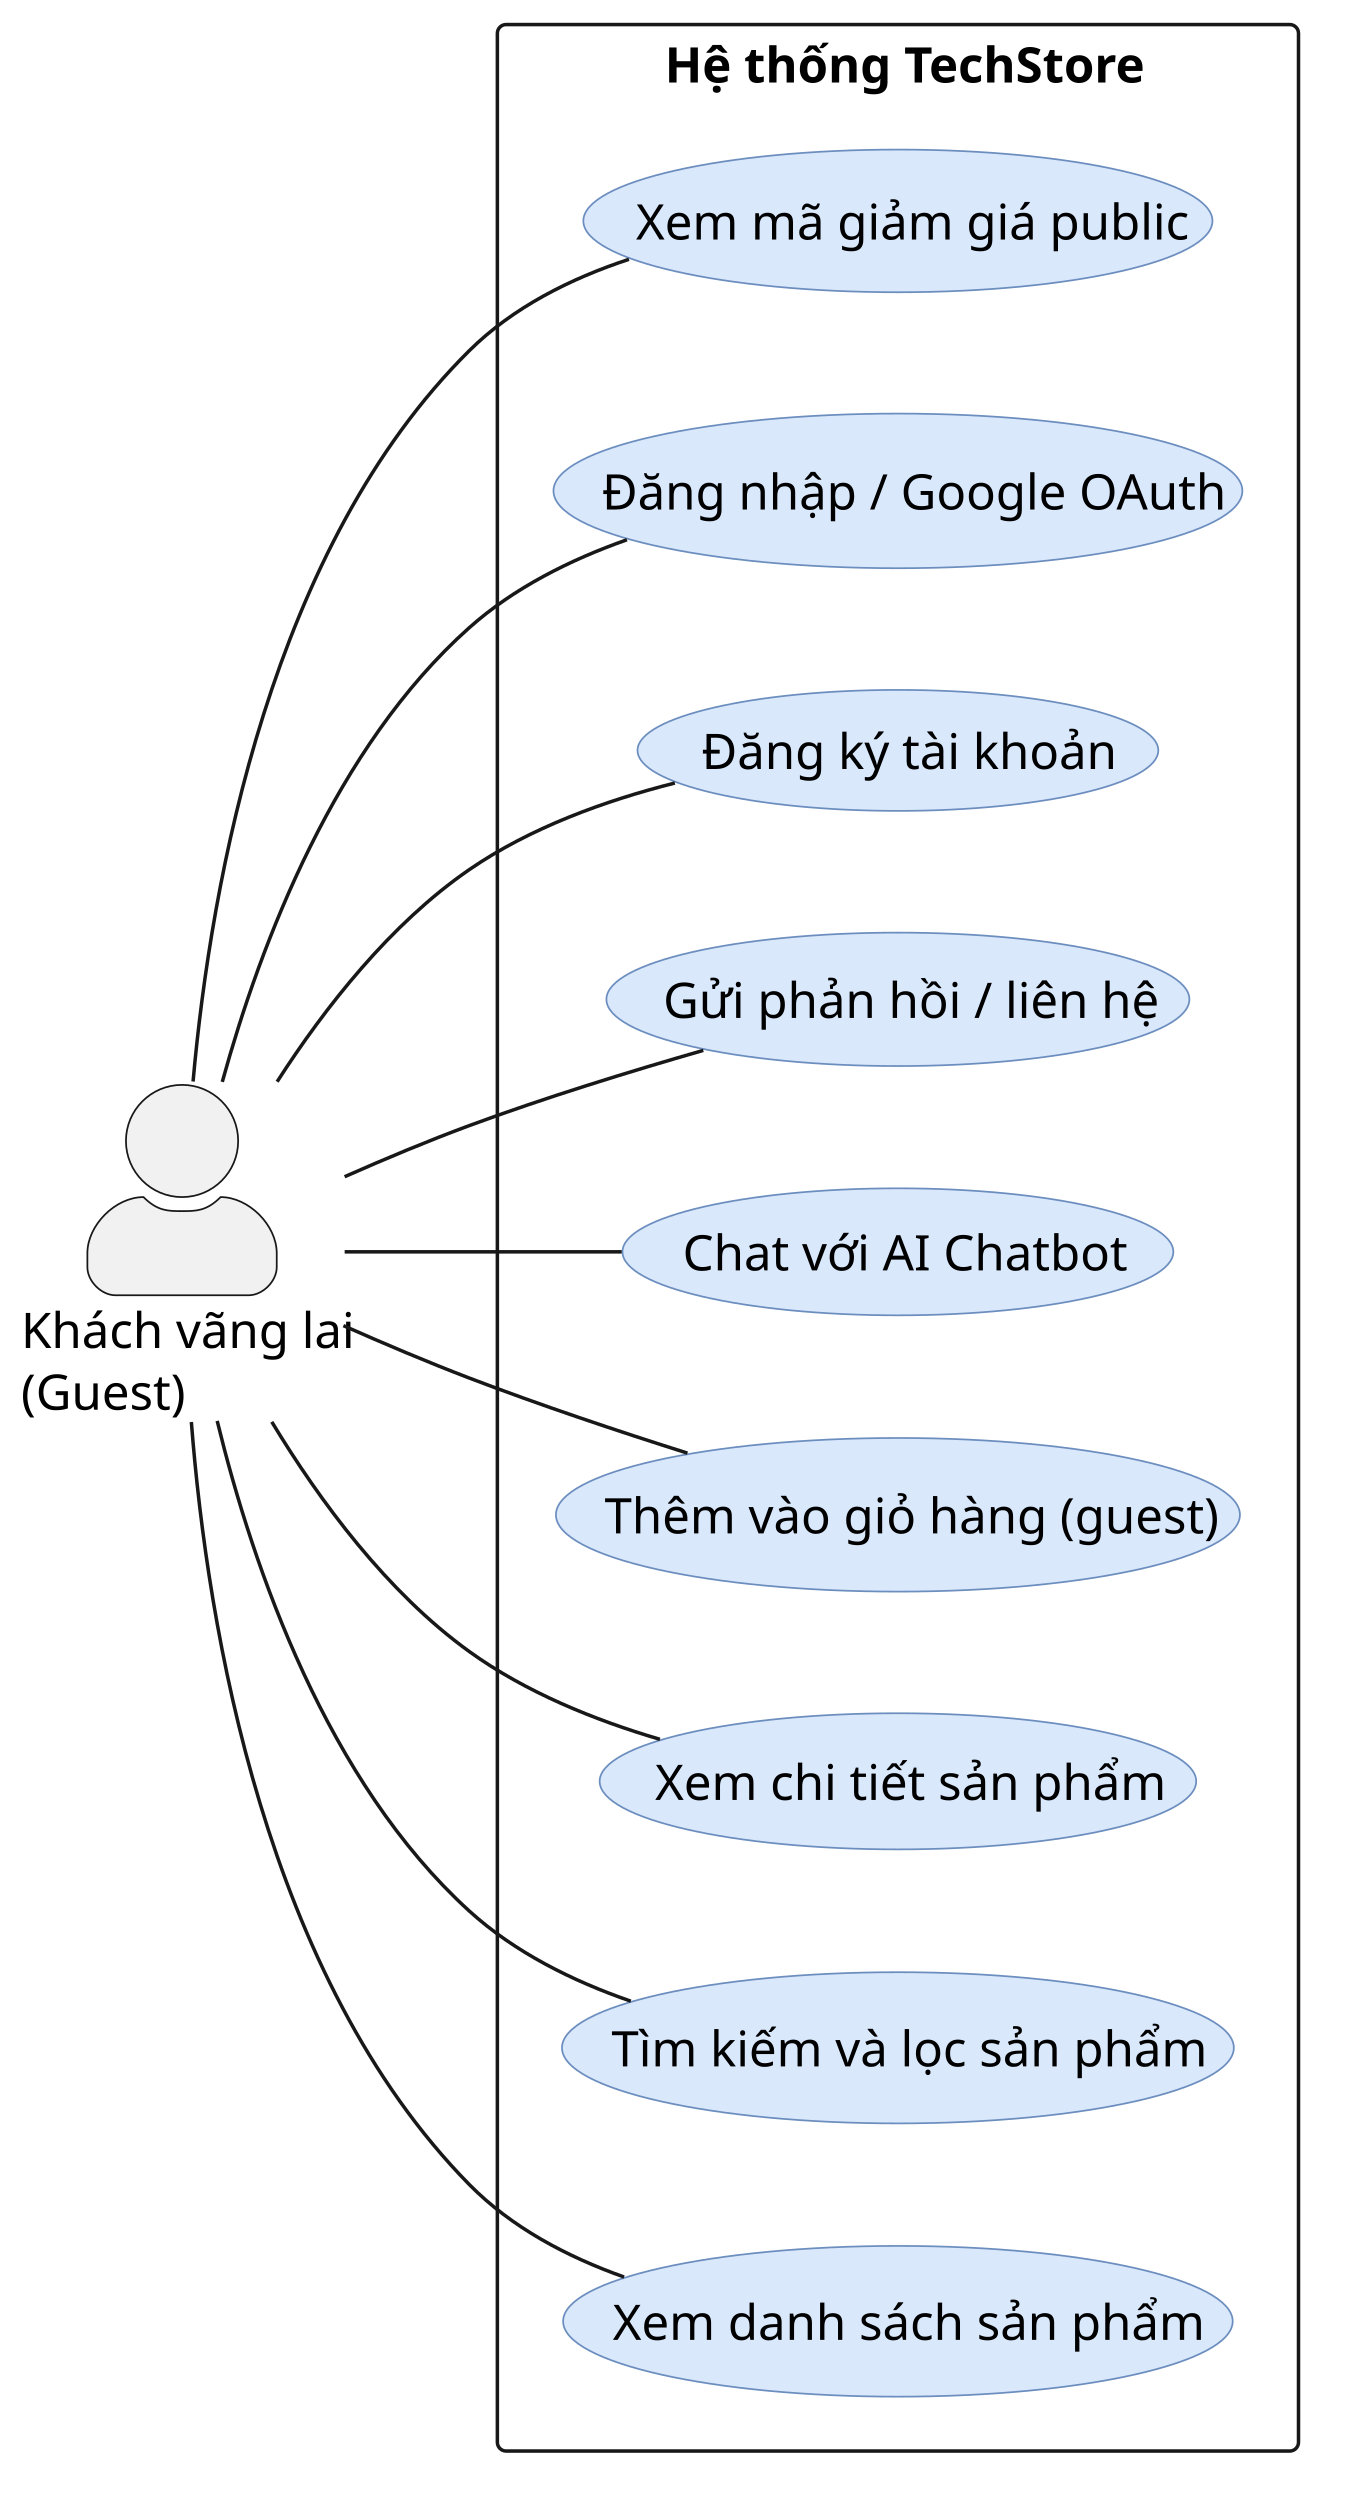
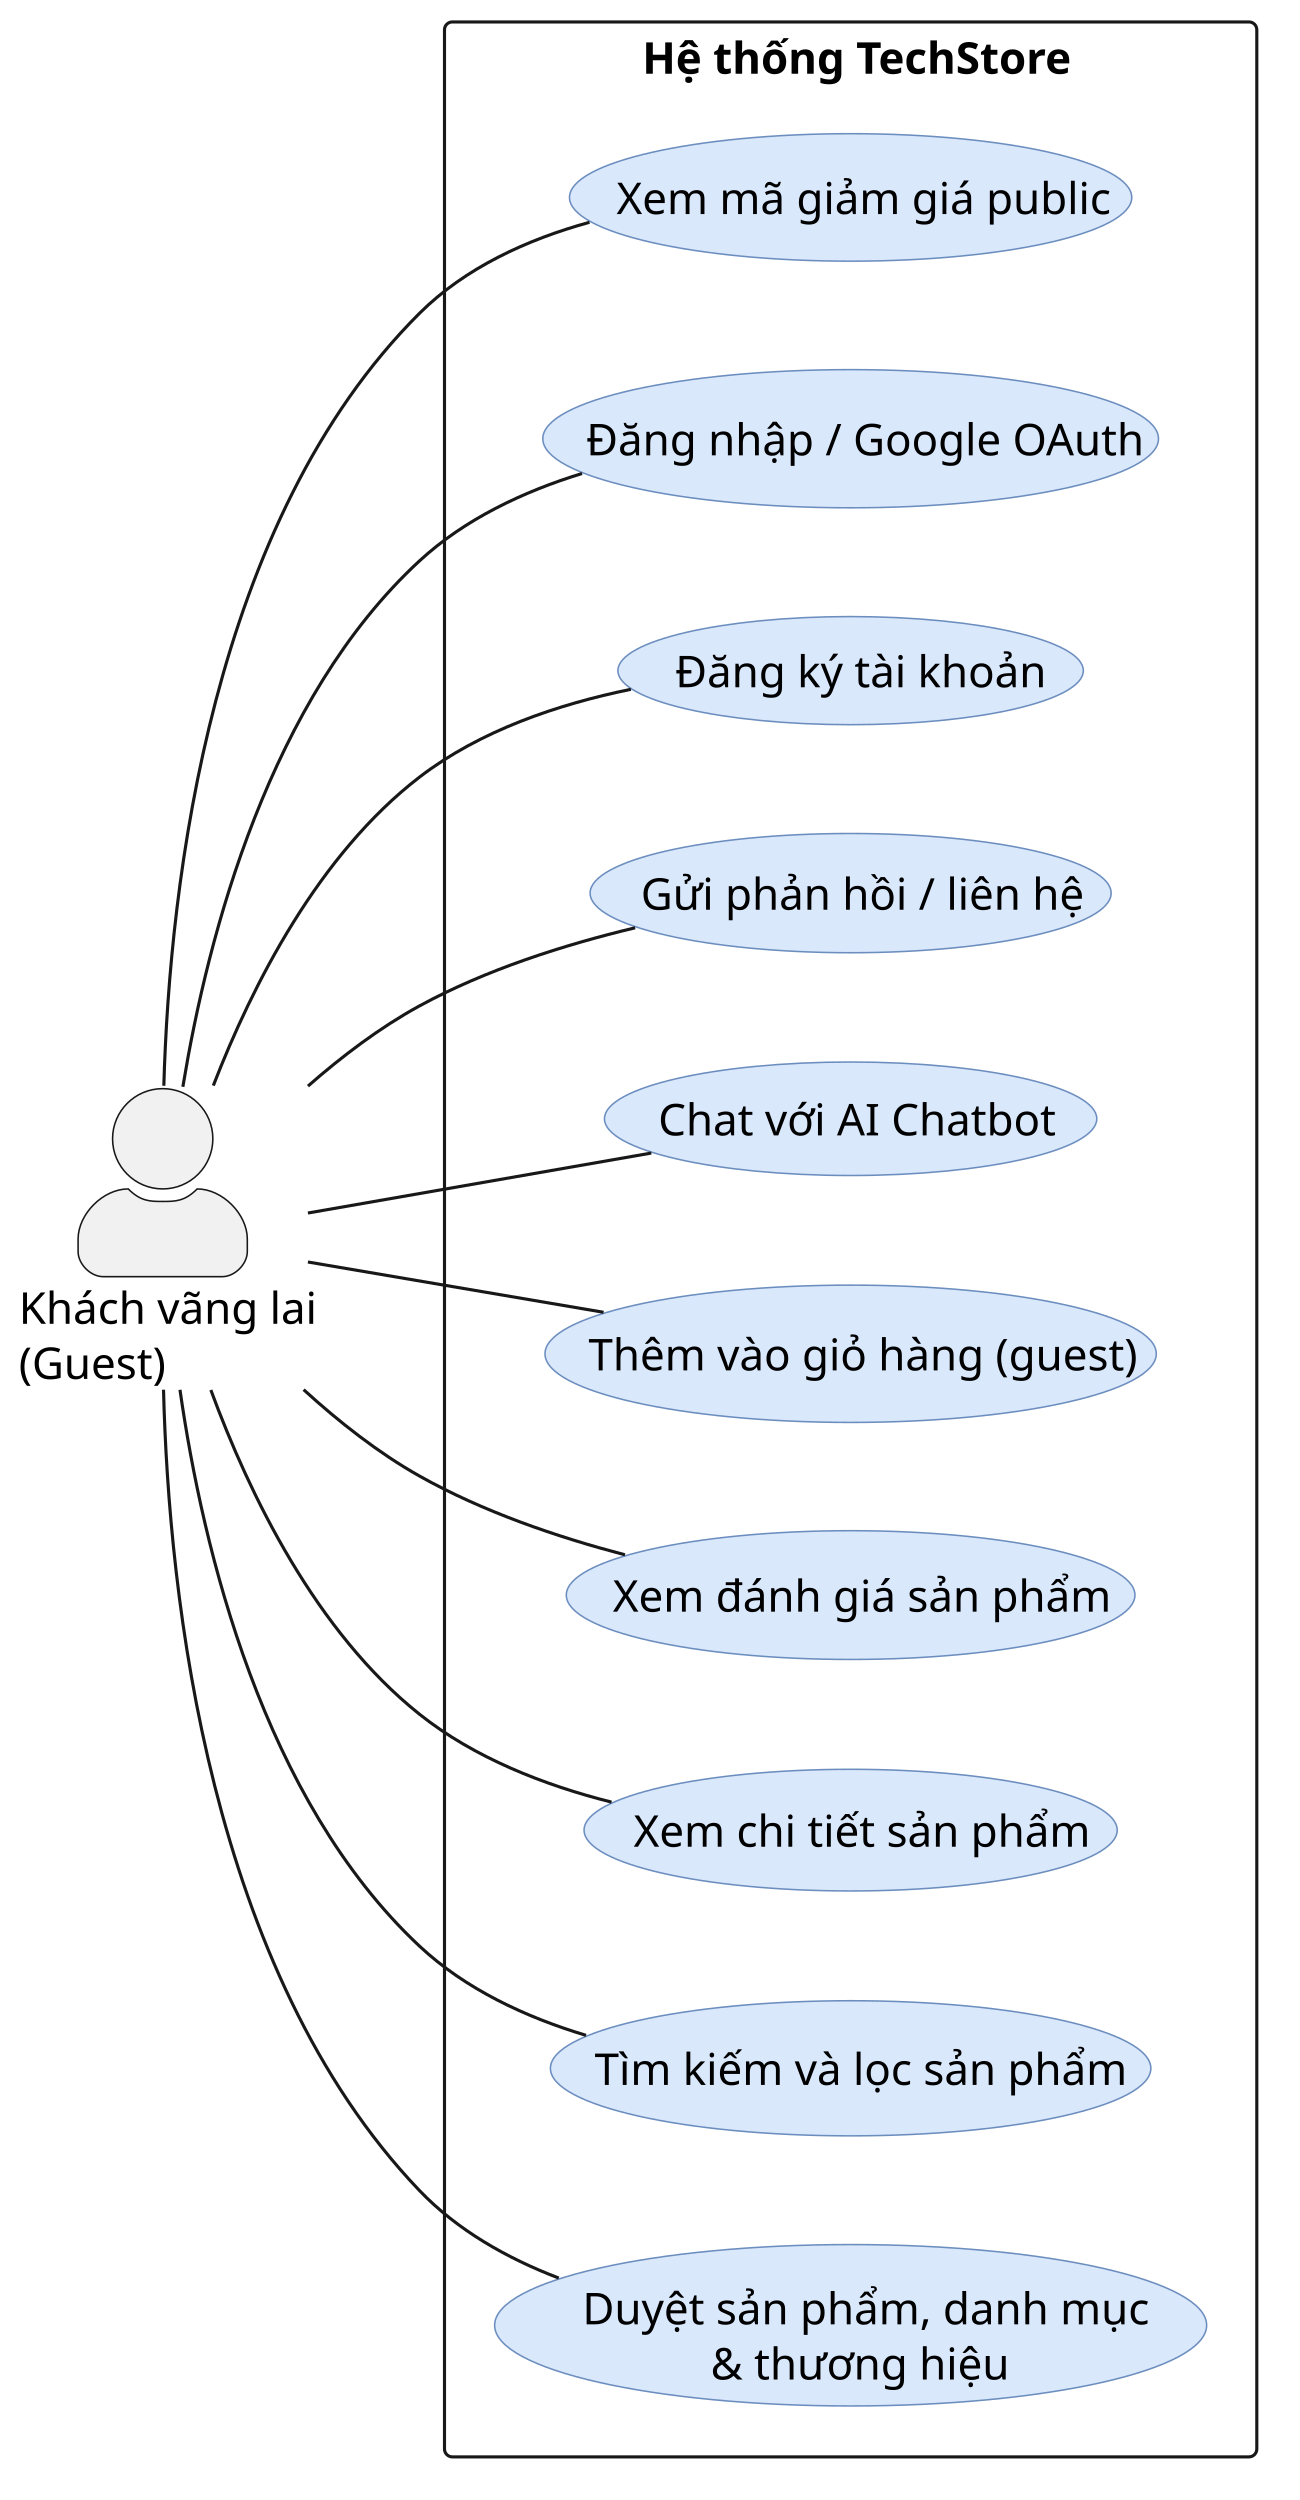
- <svg xmlns="http://www.w3.org/2000/svg" contentStyleType="text/css" data-diagram-type="DESCRIPTION" height="2228.125px" preserveAspectRatio="none" style="width:1200px;height:2228px;background:#FFFFFF;" version="1.1" viewBox="0 0 1200 2228" width="1200px" zoomAndPan="magnify">
+ <svg xmlns="http://www.w3.org/2000/svg" contentStyleType="text/css" data-diagram-type="DESCRIPTION" height="2493.75px" preserveAspectRatio="none" style="width:1296px;height:2493px;background:#FFFFFF;" version="1.1" viewBox="0 0 1296 2493" width="1296.875px" zoomAndPan="magnify">
  <defs />
  <g>
-     <g class="cluster" data-qualified-name="H. th.ng TechStore" data-source-line="14" id="ent0002">
-       <rect fill="none" height="2162.5" rx="7.812" ry="7.812" style="stroke:#181818;stroke-width:3.125;" width="713.969" x="443.25" y="21.875" />
-       <text fill="#000000" font-family="sans-serif" font-size="43.75" font-weight="700" lengthAdjust="spacing" textLength="415.646" x="592.411" y="73.541">Hệ thống TechStore</text>
+     <g class="cluster" data-qualified-name="H. th.ng TechStore" data-source-line="18" id="ent0002">
+       <rect fill="none" height="2428.125" rx="7.812" ry="7.812" style="stroke:#181818;stroke-width:3.125;" width="810.031" x="443.25" y="21.875" />
+       <text fill="#000000" font-family="sans-serif" font-size="43.75" font-weight="700" lengthAdjust="spacing" textLength="415.646" x="640.442" y="73.541">Hệ thống TechStore</text>
    </g>
-     <g class="entity" data-qualified-name="H. th.ng TechStore.UC1" data-source-line="15" id="ent0003">
-       <ellipse cx="800.212" cy="2068.736" fill="#DAE8FC" rx="298.368" ry="67.174" style="stroke:#6C8EBF;stroke-width:1.562;" />
-       <text fill="#000000" font-family="sans-serif" font-size="43.75" lengthAdjust="spacing" textLength="508.295" x="546.065" y="2085.313">Xem danh sách sản phẩm</text>
+     <g class="entity" data-qualified-name="H. th.ng TechStore.UC1" data-source-line="19" id="ent0003">
+       <ellipse cx="848.258" cy="2318.756" fill="#DAE8FC" rx="355.008" ry="80.475" style="stroke:#6C8EBF;stroke-width:1.562;" />
+       <text fill="#000000" font-family="sans-serif" font-size="43.75" lengthAdjust="spacing" textLength="535.019" x="580.748" y="2317.826">Duyệt sản phẩm, danh mục</text>
+       <text fill="#000000" font-family="sans-serif" font-size="43.75" lengthAdjust="spacing" textLength="279.334" x="708.591" y="2372.855">&amp; thương hiệu</text>
    </g>
-     <g class="entity" data-qualified-name="H. th.ng TechStore.UC2" data-source-line="16" id="ent0004">
-       <ellipse cx="800.218" cy="1825" fill="#DAE8FC" rx="299.374" ry="67.375" style="stroke:#6C8EBF;stroke-width:1.562;" />
-       <text fill="#000000" font-family="sans-serif" font-size="43.75" lengthAdjust="spacing" textLength="510.58" x="544.928" y="1841.577">Tìm kiếm và lọc sản phẩm</text>
+     <g class="entity" data-qualified-name="H. th.ng TechStore.UC2" data-source-line="20" id="ent0004">
+       <ellipse cx="848.249" cy="2062.5" fill="#DAE8FC" rx="299.374" ry="67.375" style="stroke:#6C8EBF;stroke-width:1.562;" />
+       <text fill="#000000" font-family="sans-serif" font-size="43.75" lengthAdjust="spacing" textLength="510.58" x="592.959" y="2079.077">Tìm kiếm và lọc sản phẩm</text>
    </g>
-     <g class="entity" data-qualified-name="H. th.ng TechStore.UC3" data-source-line="17" id="ent0005">
-       <ellipse cx="800.227" cy="1587.508" fill="#DAE8FC" rx="265.821" ry="60.664" style="stroke:#6C8EBF;stroke-width:1.562;" />
-       <text fill="#000000" font-family="sans-serif" font-size="43.75" lengthAdjust="spacing" textLength="432.843" x="583.806" y="1604.085">Xem chi tiết sản phẩm</text>
+     <g class="entity" data-qualified-name="H. th.ng TechStore.UC3" data-source-line="21" id="ent0005">
+       <ellipse cx="848.259" cy="1825.008" fill="#DAE8FC" rx="265.821" ry="60.664" style="stroke:#6C8EBF;stroke-width:1.562;" />
+       <text fill="#000000" font-family="sans-serif" font-size="43.75" lengthAdjust="spacing" textLength="432.843" x="631.837" y="1841.585">Xem chi tiết sản phẩm</text>
    </g>
-     <g class="entity" data-qualified-name="H. th.ng TechStore.UC4" data-source-line="18" id="ent0006">
-       <ellipse cx="800.233" cy="1349.99" fill="#DAE8FC" rx="304.795" ry="68.459" style="stroke:#6C8EBF;stroke-width:1.562;" />
-       <text fill="#000000" font-family="sans-serif" font-size="43.75" lengthAdjust="spacing" textLength="522.864" x="538.801" y="1366.567">Thêm vào giỏ hàng (guest)</text>
+     <g class="entity" data-qualified-name="H. th.ng TechStore.UC10" data-source-line="22" id="ent0006">
+       <ellipse cx="848.244" cy="1590.611" fill="#DAE8FC" rx="283.525" ry="64.205" style="stroke:#6C8EBF;stroke-width:1.562;" />
+       <text fill="#000000" font-family="sans-serif" font-size="43.75" lengthAdjust="spacing" textLength="474.264" x="611.111" y="1607.188">Xem đánh giá sản phẩm</text>
    </g>
-     <g class="entity" data-qualified-name="H. th.ng TechStore.UC5" data-source-line="19" id="ent0007">
-       <ellipse cx="800.216" cy="1115.624" fill="#DAE8FC" rx="245.466" ry="56.593" style="stroke:#6C8EBF;stroke-width:1.562;" />
-       <text fill="#000000" font-family="sans-serif" font-size="43.75" lengthAdjust="spacing" textLength="383.731" x="608.35" y="1132.201">Chat với AI Chatbot</text>
+     <g class="entity" data-qualified-name="H. th.ng TechStore.UC4" data-source-line="23" id="ent0007">
+       <ellipse cx="848.264" cy="1349.99" fill="#DAE8FC" rx="304.795" ry="68.459" style="stroke:#6C8EBF;stroke-width:1.562;" />
+       <text fill="#000000" font-family="sans-serif" font-size="43.75" lengthAdjust="spacing" textLength="522.864" x="586.832" y="1366.567">Thêm vào giỏ hàng (guest)</text>
    </g>
-     <g class="entity" data-qualified-name="H. th.ng TechStore.UC6" data-source-line="20" id="ent0008">
-       <ellipse cx="800.213" cy="890.611" fill="#DAE8FC" rx="259.776" ry="59.455" style="stroke:#6C8EBF;stroke-width:1.562;" />
-       <text fill="#000000" font-family="sans-serif" font-size="43.75" lengthAdjust="spacing" textLength="418.445" x="590.991" y="907.188">Gửi phản hồi / liên hệ</text>
+     <g class="entity" data-qualified-name="H. th.ng TechStore.UC5" data-source-line="24" id="ent0008">
+       <ellipse cx="848.247" cy="1115.624" fill="#DAE8FC" rx="245.466" ry="56.593" style="stroke:#6C8EBF;stroke-width:1.562;" />
+       <text fill="#000000" font-family="sans-serif" font-size="43.75" lengthAdjust="spacing" textLength="383.731" x="656.381" y="1132.201">Chat với AI Chatbot</text>
    </g>
-     <g class="entity" data-qualified-name="H. th.ng TechStore.UC7" data-source-line="21" id="ent0009">
-       <ellipse cx="800.217" cy="668.756" fill="#DAE8FC" rx="232.06" ry="53.912" style="stroke:#6C8EBF;stroke-width:1.562;" />
-       <text fill="#000000" font-family="sans-serif" font-size="43.75" lengthAdjust="spacing" textLength="350.214" x="625.11" y="685.333">Đăng ký tài khoản</text>
+     <g class="entity" data-qualified-name="H. th.ng TechStore.UC6" data-source-line="25" id="ent0009">
+       <ellipse cx="848.244" cy="890.611" fill="#DAE8FC" rx="259.776" ry="59.455" style="stroke:#6C8EBF;stroke-width:1.562;" />
+       <text fill="#000000" font-family="sans-serif" font-size="43.75" lengthAdjust="spacing" textLength="418.445" x="639.022" y="907.188">Gửi phản hồi / liên hệ</text>
    </g>
-     <g class="entity" data-qualified-name="H. th.ng TechStore.UC8" data-source-line="22" id="ent0010">
-       <ellipse cx="800.231" cy="437.49" fill="#DAE8FC" rx="306.981" ry="68.896" style="stroke:#6C8EBF;stroke-width:1.562;" />
-       <text fill="#000000" font-family="sans-serif" font-size="43.75" lengthAdjust="spacing" textLength="527.798" x="536.332" y="454.067">Đăng nhập / Google OAuth</text>
+     <g class="entity" data-qualified-name="H. th.ng TechStore.UC7" data-source-line="26" id="ent0010">
+       <ellipse cx="848.248" cy="668.756" fill="#DAE8FC" rx="232.06" ry="53.912" style="stroke:#6C8EBF;stroke-width:1.562;" />
+       <text fill="#000000" font-family="sans-serif" font-size="43.75" lengthAdjust="spacing" textLength="350.214" x="673.141" y="685.333">Đăng ký tài khoản</text>
    </g>
-     <g class="entity" data-qualified-name="H. th.ng TechStore.UC9" data-source-line="23" id="ent0011">
-       <ellipse cx="800.21" cy="196.879" fill="#DAE8FC" rx="280.334" ry="63.567" style="stroke:#6C8EBF;stroke-width:1.562;" />
-       <text fill="#000000" font-family="sans-serif" font-size="43.75" lengthAdjust="spacing" textLength="466.873" x="566.773" y="213.457">Xem mã giảm giá public</text>
+     <g class="entity" data-qualified-name="H. th.ng TechStore.UC8" data-source-line="27" id="ent0011">
+       <ellipse cx="848.262" cy="437.49" fill="#DAE8FC" rx="306.981" ry="68.896" style="stroke:#6C8EBF;stroke-width:1.562;" />
+       <text fill="#000000" font-family="sans-serif" font-size="43.75" lengthAdjust="spacing" textLength="527.798" x="584.363" y="454.067">Đăng nhập / Google OAuth</text>
    </g>
-     <g class="entity" data-qualified-name="guest" data-source-line="12" id="ent0001">
-       <ellipse cx="162.251" cy="1016.844" fill="#F1F1F1" rx="50" ry="50" style="stroke:#181818;stroke-width:1.562;" />
-       <path d="M162.251,1079.344 C174.751,1079.344 184.126,1079.344 196.626,1066.844 C221.626,1066.844 246.626,1091.844 246.626,1116.844 L246.626,1129.344 C246.626,1141.844 234.126,1154.344 221.626,1154.344 L102.876,1154.344 C90.376,1154.344 77.876,1141.844 77.876,1129.344 L77.876,1116.844 C77.876,1091.844 102.876,1066.844 127.876,1066.844 C140.376,1079.344 149.751,1079.344 162.251,1079.344" fill="#F1F1F1" style="stroke:#181818;stroke-width:1.562;" />
-       <text fill="#000000" font-family="sans-serif" font-size="43.75" lengthAdjust="spacing" textLength="287.003" x="18.75" y="1201.322">Khách vãng lai</text>
-       <text fill="#000000" font-family="sans-serif" font-size="43.75" lengthAdjust="spacing" textLength="145.862" x="18.75" y="1256.352">(Guest)</text>
+     <g class="entity" data-qualified-name="H. th.ng TechStore.UC9" data-source-line="28" id="ent0012">
+       <ellipse cx="848.241" cy="196.879" fill="#DAE8FC" rx="280.334" ry="63.567" style="stroke:#6C8EBF;stroke-width:1.562;" />
+       <text fill="#000000" font-family="sans-serif" font-size="43.75" lengthAdjust="spacing" textLength="466.873" x="614.804" y="213.457">Xem mã giảm giá public</text>
    </g>
-     <g class="link" data-entity-1="ent0001" data-entity-2="ent0003" data-link-type="association" data-source-line="26" id="lnk12">
-       <path d="M170.531,1267.281 C184.969,1452.094 236.781,1762.5 418.25,1946.875 C455.812,1985.031 505.344,2011.25 556.188,2029.281" fill="none" id="guest-UC1" style="stroke:#181818;stroke-width:3.125;" />
+     <g class="entity" data-qualified-name="guest" data-source-line="16" id="ent0001">
+       <ellipse cx="162.251" cy="1135.594" fill="#F1F1F1" rx="50" ry="50" style="stroke:#181818;stroke-width:1.562;" />
+       <path d="M162.251,1198.094 C174.751,1198.094 184.126,1198.094 196.626,1185.594 C221.626,1185.594 246.626,1210.594 246.626,1235.594 L246.626,1248.094 C246.626,1260.594 234.126,1273.094 221.626,1273.094 L102.876,1273.094 C90.376,1273.094 77.876,1260.594 77.876,1248.094 L77.876,1235.594 C77.876,1210.594 102.876,1185.594 127.876,1185.594 C140.376,1198.094 149.751,1198.094 162.251,1198.094" fill="#F1F1F1" style="stroke:#181818;stroke-width:1.562;" />
+       <text fill="#000000" font-family="sans-serif" font-size="43.75" lengthAdjust="spacing" textLength="287.003" x="18.75" y="1320.072">Khách vãng lai</text>
+       <text fill="#000000" font-family="sans-serif" font-size="43.75" lengthAdjust="spacing" textLength="145.862" x="18.75" y="1375.102">(Guest)</text>
    </g>
-     <g class="link" data-entity-1="ent0001" data-entity-2="ent0004" data-link-type="association" data-source-line="27" id="lnk13">
-       <path d="M193.562,1266.312 C225.906,1398.844 291.719,1588.094 418.25,1703.125 C458.656,1739.844 510.188,1765.5 562.156,1783.438" fill="none" id="guest-UC2" style="stroke:#181818;stroke-width:3.125;" />
+     <g class="link" data-entity-1="ent0001" data-entity-2="ent0003" data-link-type="association" data-source-line="31" id="lnk13">
+       <path d="M163.062,1385.812 C168.281,1593.375 208.875,1965.406 418.25,2184.375 C456.094,2223.969 505.5,2251.938 557.188,2271.688" fill="none" id="guest-UC1" style="stroke:#181818;stroke-width:3.125;" />
    </g>
-     <g class="link" data-entity-1="ent0001" data-entity-2="ent0005" data-link-type="association" data-source-line="28" id="lnk14">
-       <path d="M242.219,1267.156 C285.25,1338.375 345.062,1419.062 418.25,1471.875 C468.156,1507.875 529.5,1532.844 588.125,1550.094" fill="none" id="guest-UC3" style="stroke:#181818;stroke-width:3.125;" />
+     <g class="link" data-entity-1="ent0001" data-entity-2="ent0004" data-link-type="association" data-source-line="32" id="lnk14">
+       <path d="M179.469,1385.906 C202.406,1545.844 262.344,1794.656 418.25,1940.625 C464.094,1983.562 524.031,2011.5 584.406,2029.656" fill="none" id="guest-UC2" style="stroke:#181818;stroke-width:3.125;" />
    </g>
-     <g class="link" data-entity-1="ent0001" data-entity-2="ent0006" data-link-type="association" data-source-line="29" id="lnk15">
-       <path d="M306.031,1181.406 C342.281,1197.469 381.438,1214.062 418.25,1228.125 C480.875,1252.031 550.406,1275.344 612.656,1295.031" fill="none" id="guest-UC4" style="stroke:#181818;stroke-width:3.125;" />
+     <g class="link" data-entity-1="ent0001" data-entity-2="ent0005" data-link-type="association" data-source-line="33" id="lnk15">
+       <path d="M210.25,1386.094 C249,1491.5 315.25,1627.25 418.25,1709.375 C472.875,1752.938 542.625,1780.125 609.812,1797.094" fill="none" id="guest-UC3" style="stroke:#181818;stroke-width:3.125;" />
    </g>
-     <g class="link" data-entity-1="ent0001" data-entity-2="ent0007" data-link-type="association" data-source-line="30" id="lnk16">
-       <path d="M307.156,1115.625 C379.906,1115.625 470.594,1115.625 554.094,1115.625" fill="none" id="guest-UC5" style="stroke:#181818;stroke-width:3.125;" />
+     <g class="link" data-entity-1="ent0001" data-entity-2="ent0006" data-link-type="association" data-source-line="34" id="lnk16">
+       <path d="M302.75,1385.75 C337.844,1417.781 377.312,1448.844 418.25,1471.875 C480.938,1507.156 554.781,1532.5 623.25,1550.469" fill="none" id="guest-UC10" style="stroke:#181818;stroke-width:3.125;" />
    </g>
-     <g class="link" data-entity-1="ent0001" data-entity-2="ent0008" data-link-type="association" data-source-line="31" id="lnk17">
-       <path d="M307.125,1048.688 C343.031,1032.812 381.75,1016.594 418.25,1003.125 C485.531,978.281 561,955 626.781,936.094" fill="none" id="guest-UC6" style="stroke:#181818;stroke-width:3.125;" />
+     <g class="link" data-entity-1="ent0001" data-entity-2="ent0007" data-link-type="association" data-source-line="35" id="lnk17">
+       <path d="M307.062,1258.469 C392.25,1272.969 503.031,1291.812 601.875,1308.625" fill="none" id="guest-UC4" style="stroke:#181818;stroke-width:3.125;" />
    </g>
-     <g class="link" data-entity-1="ent0001" data-entity-2="ent0009" data-link-type="association" data-source-line="32" id="lnk18">
-       <path d="M246.969,964.031 C289.875,897.281 348.188,823.219 418.25,775 C472.281,737.812 539.062,713.594 601.438,697.812" fill="none" id="guest-UC7" style="stroke:#181818;stroke-width:3.125;" />
+     <g class="link" data-entity-1="ent0001" data-entity-2="ent0008" data-link-type="association" data-source-line="36" id="lnk18">
+       <path d="M307.062,1209.625 C406.281,1192.281 540.125,1168.906 649.5,1149.812" fill="none" id="guest-UC5" style="stroke:#181818;stroke-width:3.125;" />
    </g>
-     <g class="link" data-entity-1="ent0001" data-entity-2="ent0010" data-link-type="association" data-source-line="33" id="lnk19">
-       <path d="M198.094,964.188 C232.594,839.156 299.031,665.562 418.25,559.375 C457.969,524 508.094,498.875 558.719,481.031" fill="none" id="guest-UC8" style="stroke:#181818;stroke-width:3.125;" />
+     <g class="link" data-entity-1="ent0001" data-entity-2="ent0009" data-link-type="association" data-source-line="37" id="lnk19">
+       <path d="M307.094,1083.062 C341.156,1053.188 379.094,1024.5 418.25,1003.125 C484.188,967.156 562.219,942.25 633.375,925.188" fill="none" id="guest-UC6" style="stroke:#181818;stroke-width:3.125;" />
    </g>
-     <g class="link" data-entity-1="ent0001" data-entity-2="ent0011" data-link-type="association" data-source-line="34" id="lnk20">
-       <path d="M172.062,963.844 C188.156,784.188 241.75,487.438 418.25,312.5 C457.094,274 508.344,248.281 560.531,231.094" fill="none" id="guest-UC9" style="stroke:#181818;stroke-width:3.125;" />
+     <g class="link" data-entity-1="ent0001" data-entity-2="ent0010" data-link-type="association" data-source-line="38" id="lnk20">
+       <path d="M212.719,1082.562 C252.031,980.969 317.969,852.156 418.25,775 C478.469,728.656 556.375,702.281 629.125,687.375" fill="none" id="guest-UC7" style="stroke:#181818;stroke-width:3.125;" />
+     </g>
+     <g class="link" data-entity-1="ent0001" data-entity-2="ent0011" data-link-type="association" data-source-line="39" id="lnk21">
+       <path d="M182.344,1083.781 C207.562,930.625 269.25,696.844 418.25,559.375 C463.281,517.812 521.5,490.312 580.406,472.156" fill="none" id="guest-UC8" style="stroke:#181818;stroke-width:3.125;" />
+     </g>
+     <g class="link" data-entity-1="ent0001" data-entity-2="ent0012" data-link-type="association" data-source-line="40" id="lnk22">
+       <path d="M163.375,1082.719 C169.188,879.156 210.781,519.281 418.25,312.5 C463.938,266.969 525.594,238.875 587.844,221.656" fill="none" id="guest-UC9" style="stroke:#181818;stroke-width:3.125;" />
    </g>
  </g>
</svg>
